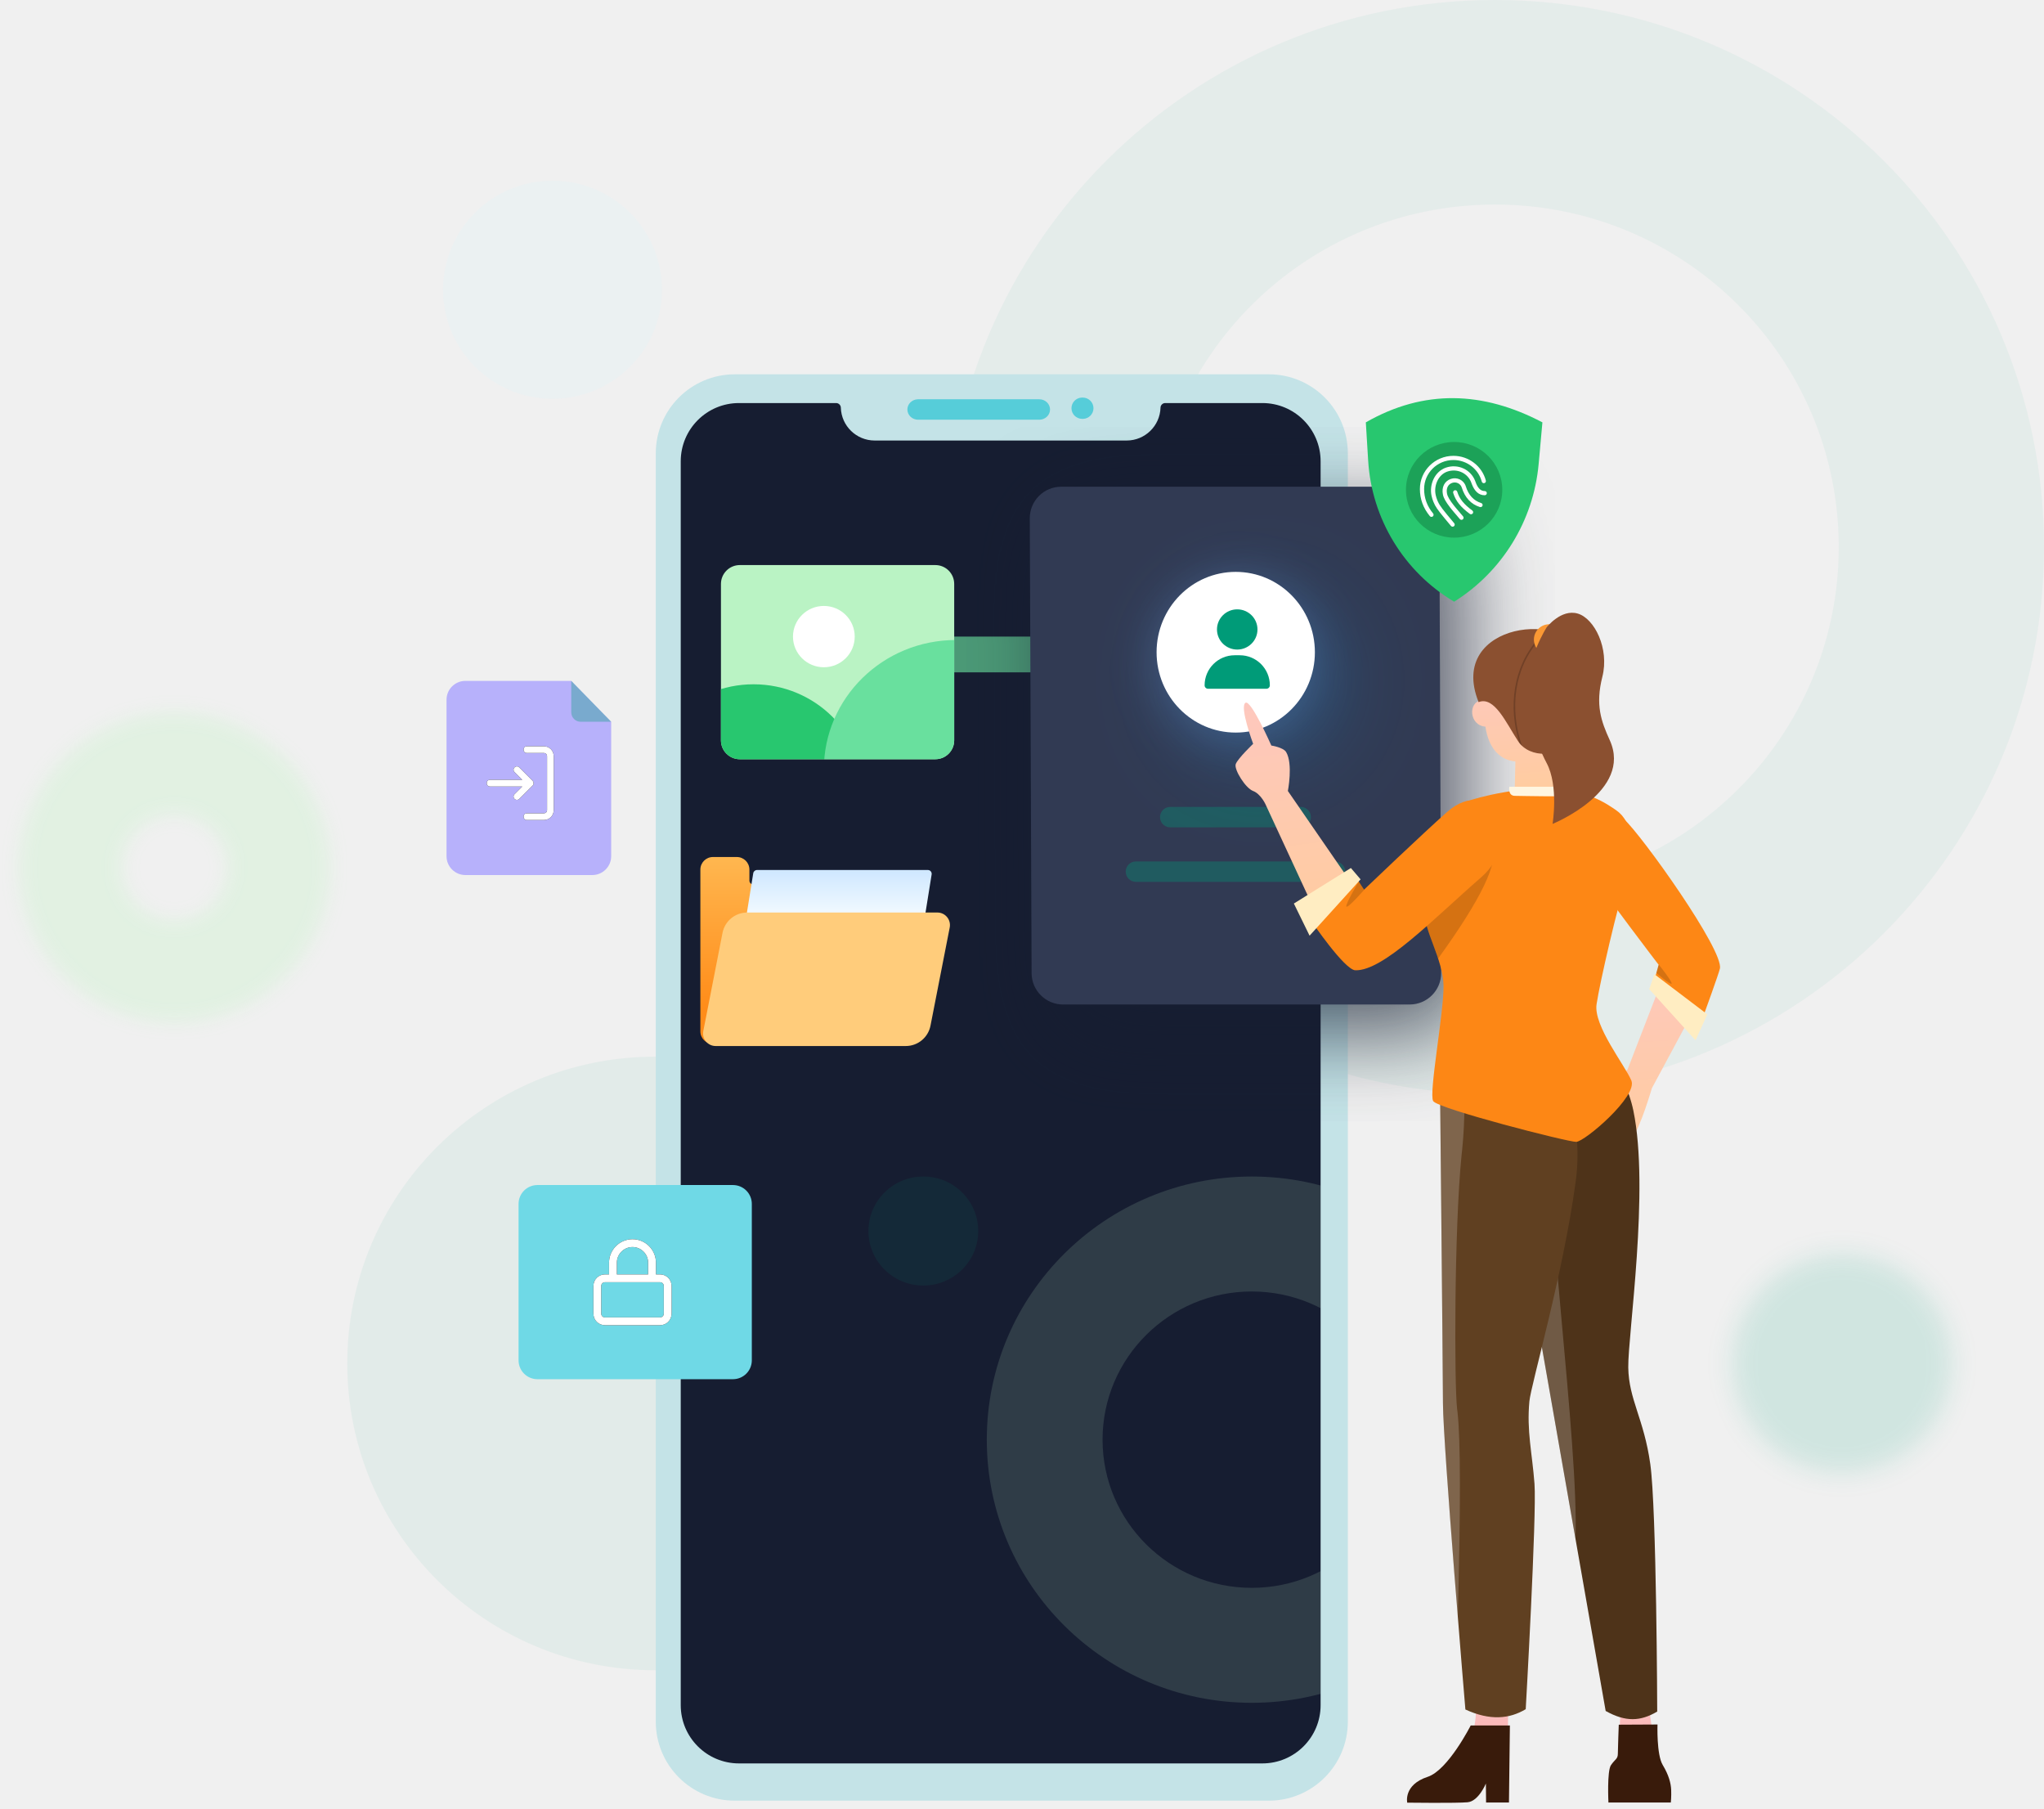
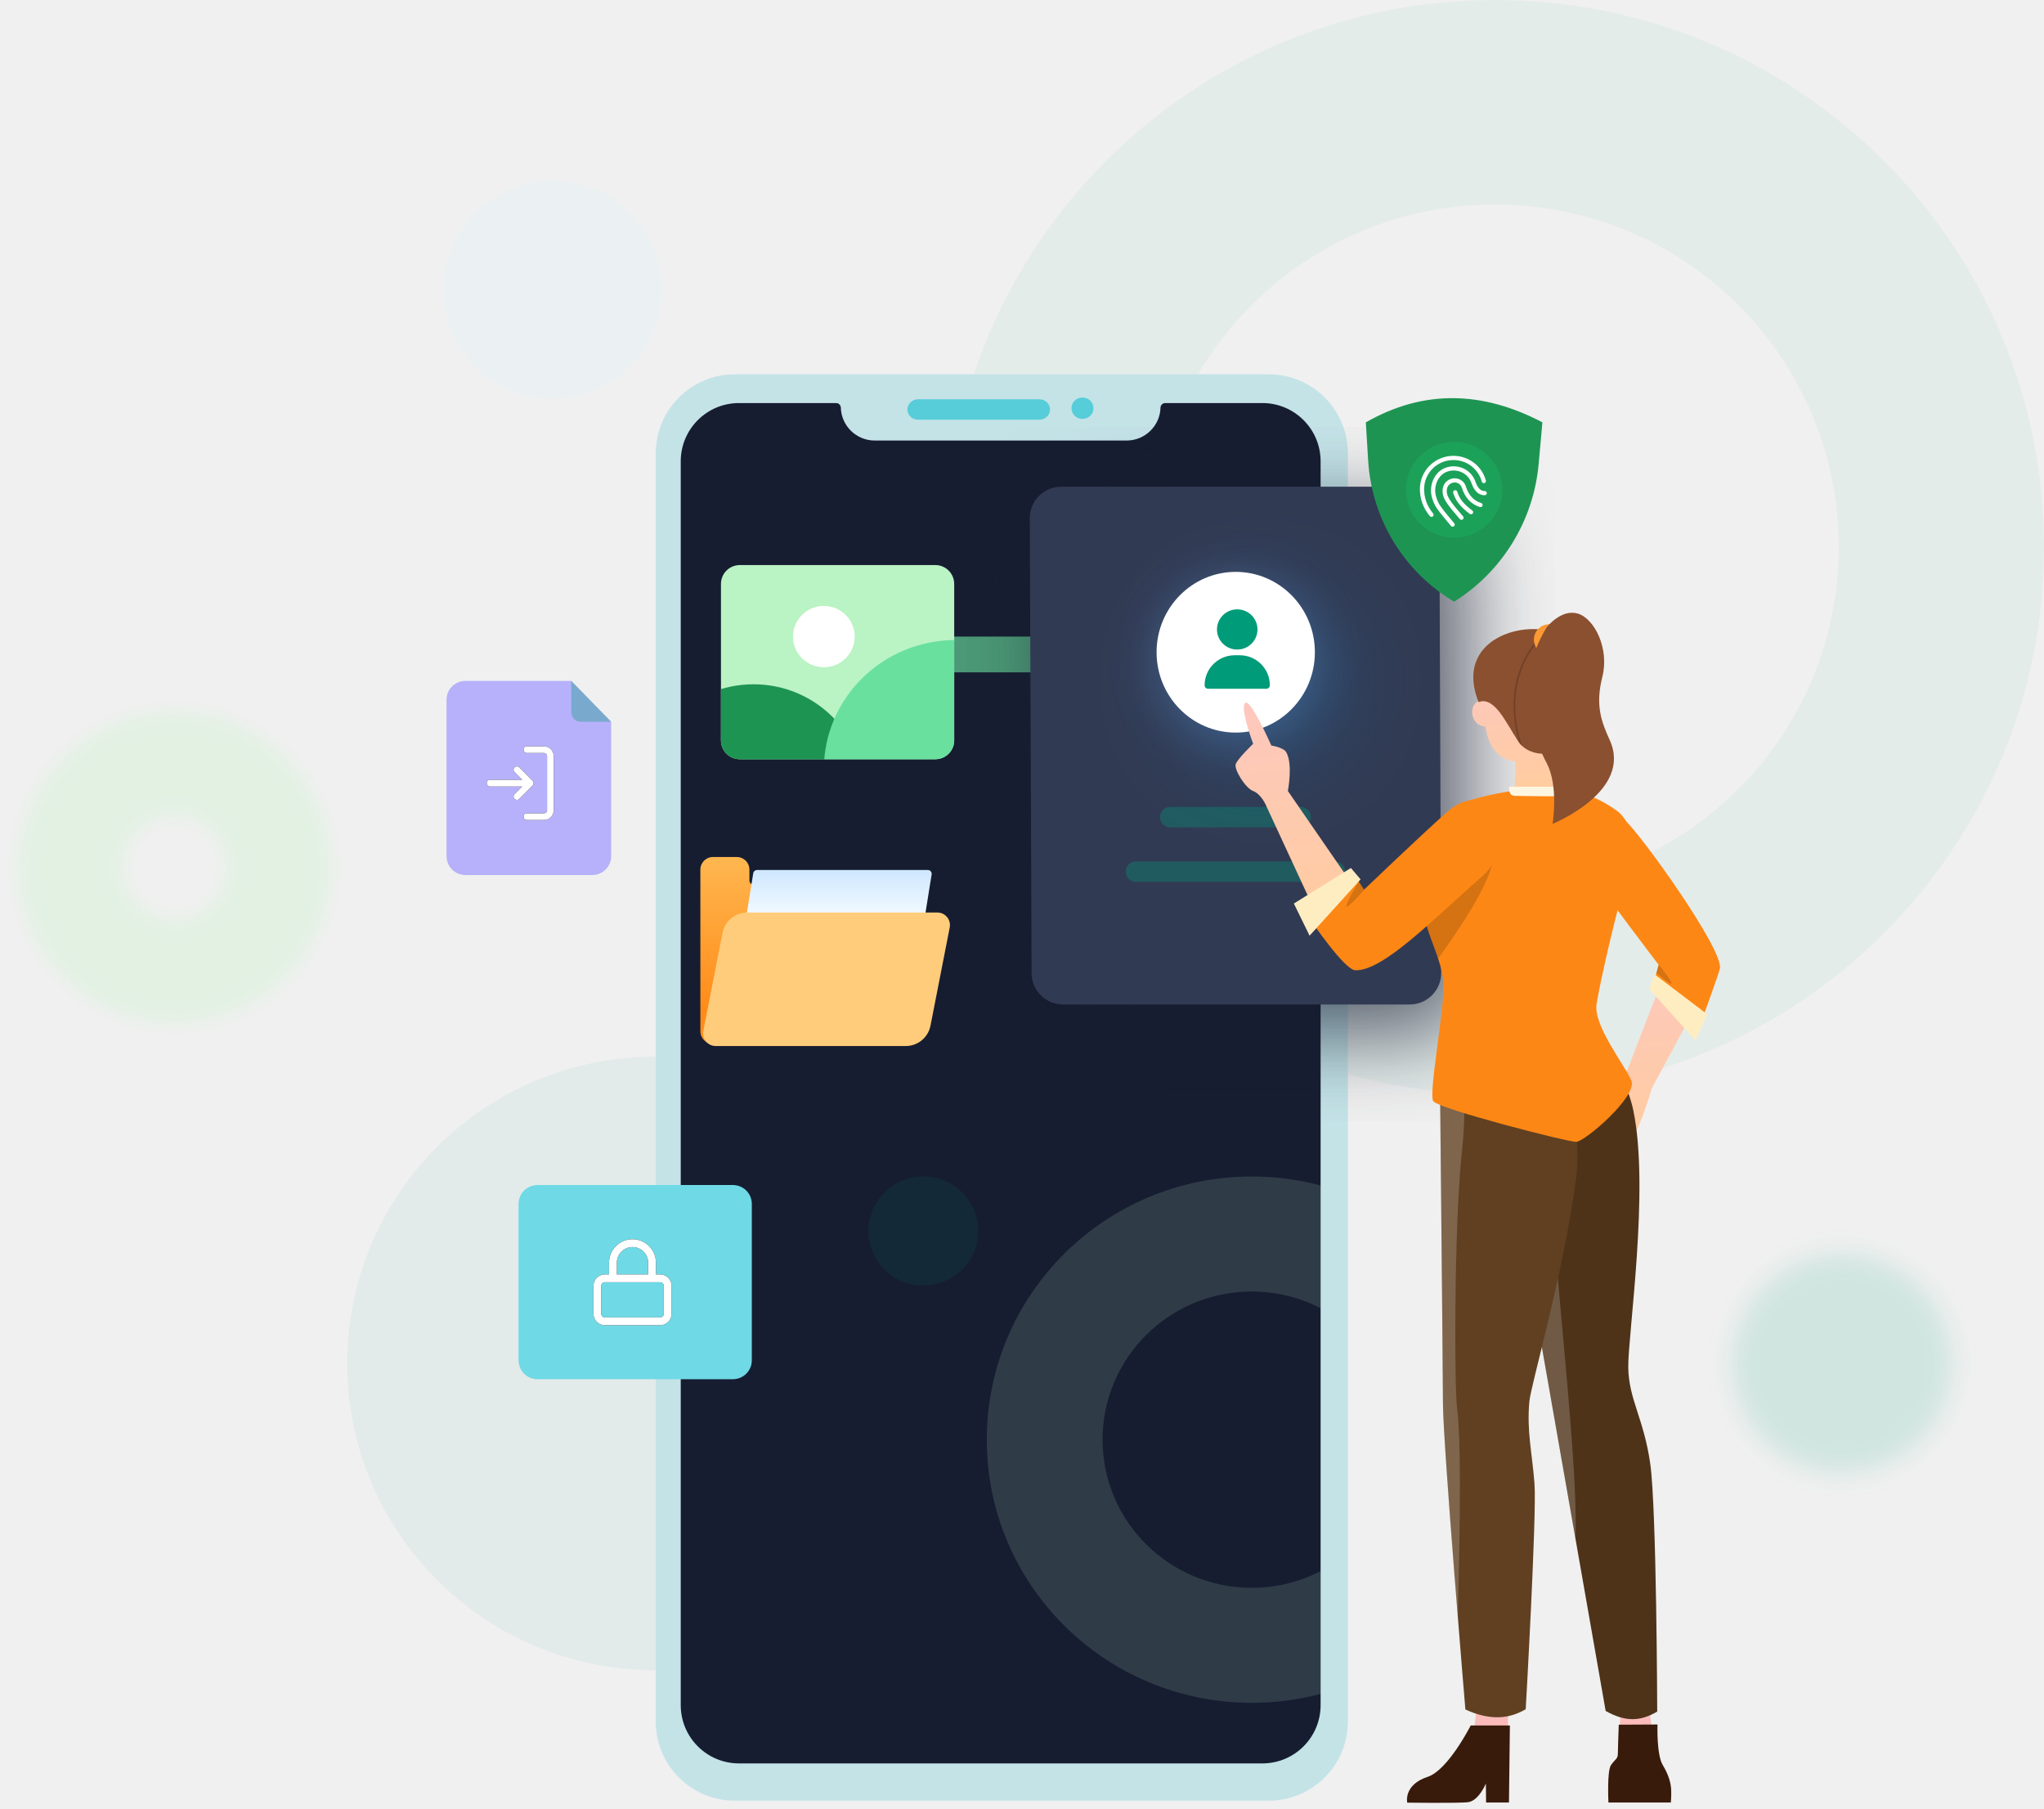
<svg xmlns="http://www.w3.org/2000/svg" width="650" height="575" viewBox="0 0 650 575" fill="none">
  <g id="Illustration">
    <g id="Shape">
      <path id="Oval" opacity="0.053" fill-rule="evenodd" clip-rule="evenodd" d="M650 173.93C650 77.871 571.829 0 475.402 0C378.974 0 300.804 77.871 300.804 173.93C300.804 269.988 378.974 347.859 475.402 347.859C571.829 347.859 650 269.988 650 173.93ZM366.074 173.93C366.074 113.781 415.022 65.02 475.402 65.02C535.782 65.02 584.729 113.781 584.729 173.93C584.729 234.078 535.782 282.839 475.402 282.839C415.022 282.839 366.074 234.078 366.074 173.93Z" fill="#009B78" />
      <g id="Oval_2" opacity="0.141" filter="url(#filter0_f)">
        <path fill-rule="evenodd" clip-rule="evenodd" d="M104.993 275.795C104.993 248.563 82.833 226.488 55.497 226.488C28.16 226.488 6 248.563 6 275.795C6 303.027 28.16 325.102 55.497 325.102C82.833 325.102 104.993 303.027 104.993 275.795ZM38.635 275.795C38.635 266.518 46.184 258.998 55.497 258.998C64.809 258.998 72.358 266.518 72.358 275.795C72.358 285.072 64.809 292.592 55.497 292.592C46.184 292.592 38.635 285.072 38.635 275.795Z" fill="#8BF78F" />
      </g>
      <ellipse id="Oval_3" cx="208.338" cy="433.469" rx="97.905" ry="97.531" fill="#009B78" fill-opacity="0.061" />
      <ellipse id="Oval_4" opacity="0.141" cx="175.702" cy="92.112" rx="34.811" ry="34.678" fill="#CEF5FF" />
      <g id="Oval_5" filter="url(#filter1_f)">
        <ellipse cx="585.818" cy="433.469" rx="34.811" ry="34.678" fill="#009B78" fill-opacity="0.136" />
      </g>
    </g>
    <g id="File Organizer">
      <g id="Phone3">
        <path id="Rectangle" fill-rule="evenodd" clip-rule="evenodd" d="M208.539 144.137C208.539 130.254 219.793 119 233.676 119H403.481C417.364 119 428.618 130.254 428.618 144.137V547.336C428.618 561.218 417.364 572.473 403.481 572.473H233.676C219.793 572.473 208.539 561.218 208.539 547.336V144.137Z" fill="#C4E3E7" />
        <g id="Group 48">
          <path id="Rectangle_2" fill-rule="evenodd" clip-rule="evenodd" d="M216.477 146.66C216.477 136.431 224.769 128.138 234.999 128.138H265.888C266.701 128.138 267.366 128.784 267.39 129.597V129.597C267.559 135.419 272.328 140.051 278.153 140.051H358.284C364.108 140.051 368.877 135.419 369.047 129.597V129.597C369.07 128.784 369.736 128.138 370.548 128.138H401.438C411.667 128.138 419.96 136.431 419.96 146.66V542.105C419.96 552.334 411.667 560.627 401.438 560.627H234.999C224.769 560.627 216.477 552.334 216.477 542.105V146.66Z" fill="#161D31" />
          <mask id="mask0" mask-type="alpha" maskUnits="userSpaceOnUse" x="216" y="128" width="204" height="433">
            <path id="Rectangle_3" fill-rule="evenodd" clip-rule="evenodd" d="M216.477 146.66C216.477 136.431 224.769 128.138 234.999 128.138H265.888C266.701 128.138 267.366 128.784 267.39 129.597V129.597C267.559 135.419 272.328 140.051 278.153 140.051H358.284C364.108 140.051 368.877 135.419 369.047 129.597V129.597C369.07 128.784 369.736 128.138 370.548 128.138H401.438C411.667 128.138 419.96 136.431 419.96 146.66V542.105C419.96 552.334 411.667 560.627 401.438 560.627H234.999C224.769 560.627 216.477 552.334 216.477 542.105V146.66Z" fill="white" />
          </mask>
          <g mask="url(#mask0)">
            <ellipse id="Oval_6" opacity="0.099" cx="293.623" cy="391.368" rx="17.453" ry="17.328" fill="#009B78" />
            <path id="Oval_7" opacity="0.141" fill-rule="evenodd" clip-rule="evenodd" d="M398.068 374.04C444.606 374.04 482.333 411.496 482.333 457.7C482.333 503.904 444.606 541.359 398.068 541.359C351.53 541.359 313.803 503.904 313.803 457.7C313.803 411.496 351.53 374.04 398.068 374.04ZM398.068 410.59C371.862 410.59 350.618 431.682 350.618 457.7C350.618 483.717 371.862 504.809 398.068 504.809C424.274 504.809 445.518 483.717 445.518 457.7C445.518 431.682 424.274 410.59 398.068 410.59Z" fill="#C8F5D0" />
            <path id="Rectangle_4" fill-rule="evenodd" clip-rule="evenodd" d="M241.264 208.075C241.264 204.934 243.809 202.389 246.949 202.389H391.019C394.159 202.389 396.704 204.934 396.704 208.075V208.075C396.704 211.215 394.159 213.76 391.019 213.76H246.949C243.809 213.76 241.264 211.215 241.264 208.075V208.075Z" fill="#68DE9E" fill-opacity="0.642" />
          </g>
        </g>
        <path id="Path" d="M330.508 126.939C332.39 126.939 333.916 128.394 333.916 130.188C333.916 131.942 332.457 133.372 330.632 133.435L330.508 133.437H291.962C290.08 133.437 288.554 131.982 288.554 130.188C288.554 128.433 290.013 127.004 291.838 126.941L291.962 126.939H330.508Z" fill="#56CDD9" />
        <path id="Path_2" d="M344.322 126.397C346.205 126.397 347.731 127.913 347.731 129.782C347.731 131.609 346.272 133.099 344.447 133.164L344.322 133.166H344.143C342.261 133.166 340.734 131.651 340.734 129.782C340.734 127.954 342.193 126.465 344.018 126.4L344.143 126.397H344.322Z" fill="#56CDD9" />
      </g>
      <g id="Icon54">
        <g id="Group 37">
          <path id="Rectangle_5" fill-rule="evenodd" clip-rule="evenodd" d="M222.72 276.463C222.72 274.254 224.511 272.463 226.72 272.463L234.313 272.463C236.523 272.463 238.313 274.254 238.313 276.463V279.966C238.313 280.639 238.859 281.185 239.533 281.185H289.542C291.751 281.185 293.542 282.976 293.542 285.185V327.883C293.542 330.092 291.751 331.883 289.542 331.883H226.72C224.511 331.883 222.72 330.092 222.72 327.883V276.463Z" fill="url(#paint0_linear)" />
          <path id="Rectangle_6" fill-rule="evenodd" clip-rule="evenodd" d="M239.536 277.616C239.631 277.025 240.141 276.59 240.739 276.59H295.061C295.812 276.59 296.384 277.261 296.265 278.003L288.105 328.794C288.01 329.385 287.5 329.82 286.901 329.82H232.579C231.829 329.82 231.256 329.149 231.375 328.408L239.536 277.616Z" fill="url(#paint1_linear)" />
          <path id="Rectangle_7" fill-rule="evenodd" clip-rule="evenodd" d="M298.086 290.108C300.604 290.108 302.496 292.406 302.012 294.877L295.899 326.091C295.163 329.845 291.873 332.554 288.048 332.554H227.579C225.061 332.554 223.17 330.256 223.654 327.785L229.767 296.57C230.502 292.816 233.792 290.108 237.617 290.108L298.086 290.108Z" fill="#FFCC7B" />
        </g>
      </g>
      <g id="Group 28">
        <path id="Rectangle_8" fill-rule="evenodd" clip-rule="evenodd" d="M142 222.468C142 219.154 144.686 216.468 148 216.468H181.667L194.359 229.463V272.197C194.359 275.511 191.673 278.197 188.359 278.197H148C144.686 278.197 142 275.511 142 272.197V222.468Z" fill="#B7B1FB" />
        <g id="Icon">
          <path id="Mask" fill-rule="evenodd" clip-rule="evenodd" d="M176.099 257.505V240.458C176.099 238.647 174.714 237.262 172.903 237.262H167.575C166.935 237.262 166.509 237.688 166.509 238.327C166.509 238.966 166.935 239.393 167.575 239.393H172.903C173.542 239.393 173.968 239.819 173.968 240.458V257.505C173.968 258.144 173.542 258.57 172.903 258.57H167.575C166.935 258.57 166.509 258.996 166.509 259.636C166.509 260.275 166.935 260.701 167.575 260.701H172.903C174.714 260.701 176.099 259.316 176.099 257.505ZM169.599 248.555C169.706 248.875 169.706 249.194 169.599 249.408C169.599 249.514 169.493 249.621 169.386 249.727L165.124 253.989C164.91 254.202 164.591 254.308 164.378 254.308C164.165 254.308 163.845 254.202 163.632 253.989C163.205 253.563 163.205 252.923 163.632 252.497L166.083 250.047H155.853C155.213 250.047 154.787 249.621 154.787 248.981C154.787 248.342 155.213 247.916 155.853 247.916H166.083L163.632 245.465C163.205 245.039 163.205 244.4 163.632 243.974C164.058 243.548 164.697 243.548 165.124 243.974L169.386 248.236C169.439 248.289 169.466 248.342 169.493 248.395C169.519 248.449 169.546 248.502 169.599 248.555Z" fill="black" />
          <mask id="mask1" mask-type="alpha" maskUnits="userSpaceOnUse" x="154" y="237" width="23" height="24">
            <path id="Mask_2" fill-rule="evenodd" clip-rule="evenodd" d="M176.099 257.505V240.458C176.099 238.647 174.714 237.262 172.903 237.262H167.575C166.935 237.262 166.509 237.688 166.509 238.327C166.509 238.966 166.935 239.393 167.575 239.393H172.903C173.542 239.393 173.968 239.819 173.968 240.458V257.505C173.968 258.144 173.542 258.57 172.903 258.57H167.575C166.935 258.57 166.509 258.996 166.509 259.636C166.509 260.275 166.935 260.701 167.575 260.701H172.903C174.714 260.701 176.099 259.316 176.099 257.505ZM169.599 248.555C169.706 248.875 169.706 249.194 169.599 249.408C169.599 249.514 169.493 249.621 169.386 249.727L165.124 253.989C164.91 254.202 164.591 254.308 164.378 254.308C164.165 254.308 163.845 254.202 163.632 253.989C163.205 253.563 163.205 252.923 163.632 252.497L166.083 250.047H155.853C155.213 250.047 154.787 249.621 154.787 248.981C154.787 248.342 155.213 247.916 155.853 247.916H166.083L163.632 245.465C163.205 245.039 163.205 244.4 163.632 243.974C164.058 243.548 164.697 243.548 165.124 243.974L169.386 248.236C169.439 248.289 169.466 248.342 169.493 248.395C169.519 248.449 169.546 248.502 169.599 248.555Z" fill="white" />
          </mask>
          <g mask="url(#mask1)">
            <g id="Icon Color">
              <rect id="ð¨ Icon Color" x="152.656" y="236.196" width="25.575" height="25.57" fill="white" />
            </g>
          </g>
        </g>
        <path id="Path_3" opacity="0.34" d="M194.358 229.463H184.666C183.009 229.463 181.666 228.12 181.666 226.463V216.468L194.358 229.463Z" fill="#009B78" />
      </g>
      <g id="Group">
        <path id="Rectangle_9" fill-rule="evenodd" clip-rule="evenodd" d="M164.907 382.748C164.907 379.434 167.594 376.748 170.907 376.748H233.082C236.396 376.748 239.082 379.434 239.082 382.748V432.477C239.082 435.791 236.396 438.477 233.082 438.477H170.907C167.594 438.477 164.907 435.791 164.907 432.477V382.748Z" fill="#6FD9E6" />
        <g id="Icon_2">
          <path id="Mask_3" fill-rule="evenodd" clip-rule="evenodd" d="M209.841 405.159H208.598V401.43C208.598 397.328 205.241 393.972 201.138 393.972C197.036 393.972 193.679 397.328 193.679 401.43V405.159H192.436C190.322 405.159 188.706 406.774 188.706 408.888V417.589C188.706 419.702 190.322 421.317 192.436 421.317H209.841C211.954 421.317 213.57 419.702 213.57 417.589V408.888C213.57 406.774 211.954 405.159 209.841 405.159ZM196.165 401.43C196.165 398.695 198.403 396.458 201.138 396.458C203.873 396.458 206.111 398.695 206.111 401.43V405.159H196.165V401.43ZM209.841 418.831C210.587 418.831 211.084 418.334 211.084 417.589V408.888C211.084 408.142 210.587 407.645 209.841 407.645H192.436C191.69 407.645 191.192 408.142 191.192 408.888V417.589C191.192 418.334 191.69 418.831 192.436 418.831H209.841Z" fill="black" />
          <mask id="mask2" mask-type="alpha" maskUnits="userSpaceOnUse" x="188" y="393" width="26" height="29">
            <path id="Mask_4" fill-rule="evenodd" clip-rule="evenodd" d="M209.841 405.159H208.598V401.43C208.598 397.328 205.241 393.972 201.138 393.972C197.036 393.972 193.679 397.328 193.679 401.43V405.159H192.436C190.322 405.159 188.706 406.774 188.706 408.888V417.589C188.706 419.702 190.322 421.317 192.436 421.317H209.841C211.954 421.317 213.57 419.702 213.57 417.589V408.888C213.57 406.774 211.954 405.159 209.841 405.159ZM196.165 401.43C196.165 398.695 198.403 396.458 201.138 396.458C203.873 396.458 206.111 398.695 206.111 401.43V405.159H196.165V401.43ZM209.841 418.831C210.587 418.831 211.084 418.334 211.084 417.589V408.888C211.084 408.142 210.587 407.645 209.841 407.645H192.436C191.69 407.645 191.192 408.142 191.192 408.888V417.589C191.192 418.334 191.69 418.831 192.436 418.831H209.841Z" fill="white" />
          </mask>
          <g mask="url(#mask2)">
            <g id="Icon Color_2">
              <rect id="ð¨ Icon Color_2" x="186.22" y="392.729" width="29.837" height="29.832" fill="white" />
            </g>
          </g>
        </g>
      </g>
      <g id="Group 34">
        <path id="Rectangle_10" d="M229.265 185.646C229.265 182.333 231.951 179.646 235.265 179.646H297.44C300.754 179.646 303.44 182.333 303.44 185.646V235.376C303.44 238.69 300.754 241.376 297.44 241.376H235.265C231.951 241.376 229.265 238.69 229.265 235.376V185.646Z" fill="#BAF3C4" />
        <mask id="mask3" mask-type="alpha" maskUnits="userSpaceOnUse" x="229" y="179" width="75" height="63">
          <path id="Rectangle_11" d="M229.265 185.646C229.265 182.333 231.951 179.646 235.265 179.646H297.44C300.754 179.646 303.44 182.333 303.44 185.646V235.376C303.44 238.69 300.754 241.376 297.44 241.376H235.265C231.951 241.376 229.265 238.69 229.265 235.376V185.646Z" fill="white" />
        </mask>
        <g mask="url(#mask3)">
          <ellipse id="Oval_8" cx="261.989" cy="202.389" rx="9.817" ry="9.747" fill="white" />
-           <ellipse id="Oval_9" cx="239.627" cy="252.747" rx="35.451" ry="35.197" fill="#28C76F" />
+           <ellipse id="Oval_9" cx="239.627" cy="252.747" rx="35.451" ry="35.197" fill="#1E9453" />
          <ellipse id="Oval_10" cx="303.986" cy="244.625" rx="41.996" ry="41.153" fill="#69E09E" />
        </g>
      </g>
      <g id="Group 23">
        <g id="Rectangle_12" filter="url(#filter2_d)">
          <path fill-rule="evenodd" clip-rule="evenodd" d="M327.477 164.778C327.455 159.239 331.939 154.738 337.477 154.738H447.72C453.227 154.738 457.698 159.191 457.72 164.698L458.295 309.31C458.317 314.848 453.833 319.35 448.295 319.35H338.052C332.545 319.35 328.074 314.897 328.052 309.39L327.477 164.778Z" fill="#313A53" />
        </g>
        <path id="Rectangle_13" opacity="0.34" d="M368.889 259.786C368.889 257.992 370.343 256.537 372.138 256.537H413.635C415.43 256.537 416.884 257.992 416.884 259.786V259.786C416.884 261.581 415.43 263.035 413.635 263.035H372.138C370.343 263.035 368.889 261.581 368.889 259.786V259.786Z" fill="#009B78" />
        <path id="Rectangle_14" opacity="0.34" d="M357.98 277.114C357.98 275.32 359.435 273.865 361.229 273.865H424.543C426.338 273.865 427.792 275.32 427.792 277.114V277.114C427.792 278.908 426.338 280.363 424.543 280.363H361.229C359.435 280.363 357.98 278.908 357.98 277.114V277.114Z" fill="#009B78" />
        <g id="Icon8">
          <g id="Oval_11" filter="url(#filter3_dd)">
            <ellipse cx="392.968" cy="207.357" rx="25.17" ry="25.545" fill="white" />
          </g>
          <g id="Group 70">
            <path id="Combined Shape" fill-rule="evenodd" clip-rule="evenodd" d="M393.443 206.51C396.999 206.51 399.882 203.648 399.882 200.117C399.882 196.587 396.999 193.725 393.443 193.725C389.887 193.725 387.004 196.587 387.004 200.117C387.004 203.648 389.887 206.51 393.443 206.51ZM392.631 208.32C387.35 208.32 383.069 212.601 383.069 217.881C383.069 218.485 383.559 218.974 384.162 218.974H402.724C403.327 218.974 403.817 218.485 403.817 217.881C403.817 212.601 399.536 208.32 394.255 208.32H392.631Z" fill="#009B78" />
          </g>
        </g>
      </g>
      <g id="Wom3.5">
        <g id="RArm">
          <path id="Path_4" fill-rule="evenodd" clip-rule="evenodd" d="M517.545 340.072C517.545 340.072 505.347 352.052 506.095 353.223C506.843 354.403 512.99 351.663 512.99 351.663C512.99 351.663 505.321 364.247 506.899 365.214C508.476 366.181 516.545 364.223 519.019 361.629C521.494 359.035 525.312 345.945 525.312 345.945L543.865 311.45L530.41 306.827L517.545 340.072Z" fill="url(#paint2_linear)" />
          <path id="Path_5" fill-rule="evenodd" clip-rule="evenodd" d="M505.088 276.306C510.211 284.208 527.455 306.729 527.455 306.729L526.198 311.222L542.045 322.008C542.045 322.008 546.547 309.66 546.938 307.923C548.226 302.193 522.192 265.626 516.362 260.342C507.184 252.022 497.26 264.229 505.088 276.306Z" fill="#FD8715" />
          <path id="Path_6" fill-rule="evenodd" clip-rule="evenodd" d="M531.576 312.707C531.872 312.135 527.48 306.648 527.48 306.648L526.736 309.316C526.736 309.316 531.281 313.28 531.576 312.707Z" fill="black" fill-opacity="0.16" />
          <path id="Path 70" fill-rule="evenodd" clip-rule="evenodd" d="M526.1 309.714L542.936 322.479L539.184 330.734L524.464 314.478L526.1 309.714Z" fill="#FFEDC2" />
        </g>
        <g id="RLeg">
          <path id="Path_7" fill-rule="evenodd" clip-rule="evenodd" d="M515.472 542.024L514.537 557.842L526.524 558.152L524.271 542.024H515.472Z" fill="url(#paint3_linear)" />
          <path id="Path_8" fill-rule="evenodd" clip-rule="evenodd" d="M527.092 548.256C527.092 548.256 526.756 557.782 528.743 561.108C530.743 564.433 531.348 567.012 531.437 569.001C531.531 571.133 531.328 573.065 531.328 573.065H511.488C511.488 573.065 510.991 563.042 512.305 561.152C513.619 559.263 514.481 559.23 514.481 557.56C514.492 555.89 514.776 548.318 514.776 548.318L527.092 548.256Z" fill="#391B0B" />
          <path id="Path_9" fill-rule="evenodd" clip-rule="evenodd" d="M473.239 330.841L504.336 327.485L504.793 327.906C507.009 330.003 516.641 339.739 519.408 353.048C524.633 378.173 517.64 424.578 517.795 434.753C517.943 444.929 522.786 451.069 524.799 465.456C526.811 479.843 527.001 544.143 527.001 544.143C521.665 547.283 516.97 547.507 510.607 543.955L473.239 330.841Z" fill="#4E3319" />
          <path id="Path_10" fill-rule="evenodd" clip-rule="evenodd" d="M501.016 489.256L473.239 330.841L490.529 328.975C491.299 384.008 502.052 458.397 501.016 489.256Z" fill="white" fill-opacity="0.192" />
        </g>
        <g id="LLeg">
          <path id="Path_11" fill-rule="evenodd" clip-rule="evenodd" d="M479.609 540.361L469.387 540.526C469.387 540.526 470.059 551.06 466.128 554.628L465.913 554.815C461.168 558.764 479.476 557.339 479.476 557.339L479.609 540.361Z" fill="url(#paint4_linear)" />
          <path id="Path_12" fill-rule="evenodd" clip-rule="evenodd" d="M480.151 548.573L479.857 573.056L472.578 573.061L472.515 567.028C472.515 567.028 470.219 572.653 466.71 572.978C463.191 573.303 447.509 573.104 447.509 573.104C447.509 573.104 446.206 567.456 454.012 564.891C460.505 562.759 467.684 548.573 467.684 548.573H480.151Z" fill="#391B0B" />
          <path id="Path_13" fill-rule="evenodd" clip-rule="evenodd" d="M457.814 333.019L492.733 331.844L492.994 332.323C494.688 335.514 503.972 354.195 501.106 375.428C497.082 405.232 486.853 440.171 486.352 445.509C485.459 455.025 487.245 461.915 487.977 471.744C488.709 481.573 485.185 543.391 485.185 543.391C480.003 546.485 473.837 547.092 465.998 543.484C465.998 543.484 458.921 459.518 458.869 446.229C458.817 432.941 457.814 333.019 457.814 333.019Z" fill="#604021" />
          <path id="Path_14" fill-rule="evenodd" clip-rule="evenodd" d="M465 365.255L464.768 367.463C462.441 390.748 462.458 440.198 463.36 447.824L463.483 448.807C464.483 457.412 464.515 479.26 463.58 514.35L462.364 499.208C460.058 470.072 458.893 452.412 458.869 446.229L458.827 439.83C458.626 413.956 457.814 333.018 457.814 333.018L465.179 332.771C465.966 345.547 465.906 356.375 465 365.255Z" fill="white" fill-opacity="0.192" />
        </g>
        <g id="Head">
          <path id="Path_15" fill-rule="evenodd" clip-rule="evenodd" d="M471.13 222.653C466.834 223.12 467.138 230.619 472.368 231.011C473.437 238.24 477.25 241.684 481.898 242.083L481.64 253.018L502.199 253.006C502.199 253.006 496.41 245.281 496.699 234.706C496.987 224.13 496.505 214.196 496.505 214.196L469.876 214.67L471.13 222.653Z" fill="url(#paint5_linear)" />
          <path id="Path_16" fill-rule="evenodd" clip-rule="evenodd" d="M470.195 223.215C475.199 221.25 478.896 229.709 482.725 235.589C486.554 241.468 496.474 240.469 497.841 235.589C503.017 224.899 507.478 210.367 501.438 209.174C500.587 193.726 459.859 197.373 470.195 223.215Z" fill="#8B5030" />
          <path id="Combined Shape_2" fill-rule="evenodd" clip-rule="evenodd" d="M498.141 203.079H489.281H489.169L489.095 203.162C481.246 211.86 479.5 224.681 483.191 236.235C483.447 236.556 483.724 236.853 484.017 237.126C479.932 225.481 481.513 212.381 489.392 203.579H498.734C498.544 203.406 498.346 203.24 498.141 203.079Z" fill="black" fill-opacity="0.199" />
          <ellipse id="Oval_12" cx="492.697" cy="203.329" rx="4.909" ry="4.873" fill="#FB9934" />
        </g>
        <g id="Body">
          <path id="Path_17" fill-rule="evenodd" clip-rule="evenodd" d="M465.736 255.135C461.149 261.825 453.505 284.53 453.071 289.637C452.583 295.529 458.945 304.915 459.049 313.444C459.142 321.974 454.304 347.658 455.758 350.058C457.2 352.457 498.554 363.079 501.252 363.022C503.939 362.964 520.901 348.507 518.773 343.511C516.633 338.515 506.7 326.099 507.712 319.292C508.712 312.485 514.521 287.36 517.405 278.809C520.278 270.257 519.32 261.279 513.959 257.6C511.305 255.779 504.226 250.606 491.619 250.63C479.012 250.654 466.092 254.617 465.736 255.135Z" fill="#FD8715" />
          <path id="Path 68" fill-rule="evenodd" clip-rule="evenodd" d="M479.971 250.141C479.971 250.141 479.44 253.018 481.763 253.018C484.085 253.018 499.665 253.527 501.774 252.617C503.884 251.708 503.251 250.141 503.251 250.141H479.971Z" fill="#FFF6E1" />
          <path id="Path_18" fill-rule="evenodd" clip-rule="evenodd" d="M459.078 269.604L459.219 269.533C467.714 265.323 472.817 265.137 474.527 268.975C476.738 273.937 471.004 285.858 457.327 304.74C455.448 299.013 452.746 293.553 453.071 289.637C453.322 286.681 455.988 277.832 459.078 269.604Z" fill="black" fill-opacity="0.16" />
        </g>
        <g id="LArm">
          <path id="Path_19" fill-rule="evenodd" clip-rule="evenodd" d="M402.413 255.658C402.413 255.658 400.883 252.36 398.477 251.468C396.072 250.576 392.393 244.665 392.962 242.949C393.531 241.233 398.507 236.473 398.507 236.473C398.507 236.473 394.108 224.753 396.056 223.43C397.777 222.261 404.291 237.023 404.291 237.023C404.291 237.023 408.121 237.596 409.004 239.106C411.232 242.91 409.548 251.468 409.548 251.468L432.156 284.267L421.782 297.472L402.413 255.658Z" fill="url(#paint6_linear)" />
          <path id="Path_20" fill-rule="evenodd" clip-rule="evenodd" d="M460.125 258.201C452.479 264.945 433.777 282.836 433.777 282.836C433.777 282.836 430.999 278.609 430.999 278.609L417.013 292.828C417.013 292.828 427.563 308.364 430.999 308.473C439.95 308.756 455.989 291.976 471.068 278.874C484.588 267.126 474.377 245.631 460.125 258.201Z" fill="#FD8715" />
          <path id="Path_21" fill-rule="evenodd" clip-rule="evenodd" d="M433.832 282.857C433.832 282.857 428.586 288.881 428.153 288.224C427.72 287.567 432.11 280.244 432.11 280.244L433.832 282.857Z" fill="black" fill-opacity="0.16" />
          <path id="Path 69" fill-rule="evenodd" clip-rule="evenodd" d="M432.673 279.567L416.452 297.472L411.454 287.254L429.587 275.957L432.673 279.567Z" fill="#FFEDC2" />
        </g>
        <path id="Path_22" fill-rule="evenodd" clip-rule="evenodd" d="M491.835 199.45C491.835 199.45 496.429 193.51 501.733 195.069C507.037 196.627 511.834 206.18 509.556 215.159C507.29 224.14 509.159 229.262 511.909 235.315C519.295 251.595 493.721 261.933 493.721 261.933C493.721 261.933 495.717 249.869 491.835 242.584C487.838 235.082 485.568 225.461 485.568 219.574C485.568 209.336 491.835 199.45 491.835 199.45Z" fill="#8B5030" />
      </g>
      <g id="Group 39">
-         <path id="Rectangle_15" fill-rule="evenodd" clip-rule="evenodd" d="M434.338 134.277C452.818 123.705 471.55 124.331 490.493 134.277L489.293 147.546C487.666 165.529 477.722 181.716 462.415 191.295V191.295V191.295C446.446 181.783 436.213 164.989 435.08 146.435L434.338 134.277Z" fill="#28C76F" />
+         <path id="Rectangle_15" fill-rule="evenodd" clip-rule="evenodd" d="M434.338 134.277C452.818 123.705 471.55 124.331 490.493 134.277L489.293 147.546C487.666 165.529 477.722 181.716 462.415 191.295V191.295V191.295C446.446 181.783 436.213 164.989 435.08 146.435L434.338 134.277Z" fill="#1E9453" />
        <ellipse id="Oval_13" cx="462.416" cy="155.723" rx="15.315" ry="15.205" fill="#1CA258" />
        <g id="Group 40">
          <path id="Path_23" fill-rule="evenodd" clip-rule="evenodd" d="M462.197 144.922C467.068 144.922 471.284 148.181 472.507 152.778C472.602 153.133 472.388 153.497 472.031 153.591C471.673 153.685 471.306 153.473 471.212 153.118C470.143 149.102 466.456 146.252 462.197 146.252C457.048 146.252 452.875 150.381 452.875 155.472C452.875 158.346 453.824 160.929 455.734 163.247C455.969 163.531 455.927 163.95 455.64 164.183C455.354 164.415 454.932 164.374 454.697 164.089C452.593 161.537 451.535 158.656 451.535 155.472C451.535 149.645 456.309 144.922 462.197 144.922Z" fill="white" />
          <path id="Path_24" fill-rule="evenodd" clip-rule="evenodd" d="M459.827 148.663C463.619 147.367 467.713 149.243 469.112 152.912L469.188 153.122C469.907 155.195 470.885 156.133 472.136 156.117C472.506 156.112 472.81 156.406 472.814 156.774C472.819 157.141 472.523 157.443 472.153 157.447C470.288 157.471 468.903 156.203 468.011 153.807L467.921 153.555C466.843 150.448 463.432 148.838 460.263 149.921C457.41 150.896 455.885 154.344 456.556 157.383C456.686 157.975 456.851 158.506 457.064 159.018L457.255 159.46C457.891 160.856 458.718 161.903 462.454 166.36C462.69 166.643 462.652 167.062 462.367 167.297C462.083 167.532 461.66 167.493 461.423 167.211L459.42 164.808C457.016 161.896 456.473 161.066 455.867 159.626L455.825 159.525C455.582 158.939 455.393 158.334 455.246 157.668C454.441 154.017 456.272 149.879 459.827 148.663Z" fill="white" />
          <path id="Path_25" fill-rule="evenodd" clip-rule="evenodd" d="M461.375 152.255C463.339 151.583 465.512 152.632 466.122 154.593C467.003 157.418 468.623 159.173 471.015 159.927C471.368 160.038 471.563 160.412 471.451 160.762C471.339 161.112 470.962 161.306 470.61 161.195C467.779 160.303 465.847 158.21 464.842 154.986C464.458 153.753 463.07 153.083 461.811 153.513C460.471 153.971 459.808 155.254 460.174 157.01C460.359 157.903 461.094 159.119 462.345 160.703L462.558 160.971C462.734 161.19 462.918 161.414 463.118 161.653L465.271 164.182C465.507 164.465 465.467 164.885 465.182 165.119C464.897 165.353 464.474 165.313 464.238 165.03L462.516 163.012L462.085 162.501C461.881 162.256 461.692 162.026 461.511 161.801L461.077 161.252C459.831 159.642 459.089 158.372 458.861 157.279C458.364 154.891 459.373 152.939 461.375 152.255Z" fill="white" />
          <path id="Path_26" fill-rule="evenodd" clip-rule="evenodd" d="M462.568 155.878C462.922 155.77 463.296 155.968 463.405 156.319C464.127 158.66 465.541 160.321 468.201 162.304C468.497 162.524 468.557 162.941 468.335 163.235C468.113 163.529 467.693 163.588 467.397 163.368C464.531 161.231 462.944 159.368 462.123 156.709C462.015 156.358 462.214 155.986 462.568 155.878Z" fill="white" />
        </g>
      </g>
    </g>
  </g>
  <defs>
    <filter id="filter0_f" x="0.563" y="221.051" width="109.866" height="109.487" filterUnits="userSpaceOnUse" color-interpolation-filters="sRGB">
      <feFlood flood-opacity="0" result="BackgroundImageFix" />
      <feBlend mode="normal" in="SourceGraphic" in2="BackgroundImageFix" result="shape" />
      <feGaussianBlur stdDeviation="2.718" result="effect1_foregroundBlur" />
    </filter>
    <filter id="filter1_f" x="542.852" y="390.637" width="85.931" height="85.665" filterUnits="userSpaceOnUse" color-interpolation-filters="sRGB">
      <feFlood flood-opacity="0" result="BackgroundImageFix" />
      <feBlend mode="normal" in="SourceGraphic" in2="BackgroundImageFix" result="shape" />
      <feGaussianBlur stdDeviation="4.077" result="effect1_foregroundBlur" />
    </filter>
    <filter id="filter2_d" x="307.478" y="135.738" width="186.818" height="220.612" filterUnits="userSpaceOnUse" color-interpolation-filters="sRGB">
      <feFlood flood-opacity="0" result="BackgroundImageFix" />
      <feColorMatrix in="SourceAlpha" type="matrix" values="0 0 0 0 0 0 0 0 0 0 0 0 0 0 0 0 0 0 127 0" />
      <feOffset dx="8" dy="9" />
      <feGaussianBlur stdDeviation="14" />
      <feColorMatrix type="matrix" values="0 0 0 0 0.086 0 0 0 0 0.114 0 0 0 0 0.192 0 0 0 0.7 0" />
      <feBlend mode="normal" in2="BackgroundImageFix" result="effect1_dropShadow" />
      <feBlend mode="normal" in="SourceGraphic" in2="effect1_dropShadow" result="shape" />
    </filter>
    <filter id="filter3_dd" x="347.798" y="162.812" width="106.341" height="107.09" filterUnits="userSpaceOnUse" color-interpolation-filters="sRGB">
      <feFlood flood-opacity="0" result="BackgroundImageFix" />
      <feColorMatrix in="SourceAlpha" type="matrix" values="0 0 0 0 0 0 0 0 0 0 0 0 0 0 0 0 0 0 127 0" />
      <feOffset dx="8" dy="9" />
      <feGaussianBlur stdDeviation="14" />
      <feColorMatrix type="matrix" values="0 0 0 0 0.076 0 0 0 0 0.583 0 0 0 0 0.879 0 0 0 0.229 0" />
      <feBlend mode="normal" in2="BackgroundImageFix" result="effect1_dropShadow" />
      <feColorMatrix in="SourceAlpha" type="matrix" values="0 0 0 0 0 0 0 0 0 0 0 0 0 0 0 0 0 0 127 0" />
      <feOffset dy="2" />
      <feGaussianBlur stdDeviation="7.5" />
      <feColorMatrix type="matrix" values="0 0 0 0 0.504 0 0 0 0 0.7 0 0 0 0 1 0 0 0 0.234 0" />
      <feBlend mode="normal" in2="effect1_dropShadow" result="effect2_dropShadow" />
      <feBlend mode="normal" in="SourceGraphic" in2="effect2_dropShadow" result="shape" />
    </filter>
    <linearGradient id="paint0_linear" x1="299.098" y1="320.699" x2="299.098" y2="251.956" gradientUnits="userSpaceOnUse">
      <stop stop-color="#FF8C19" />
      <stop offset="1" stop-color="#FFC967" />
    </linearGradient>
    <linearGradient id="paint1_linear" x1="290.964" y1="293.294" x2="290.964" y2="261.963" gradientUnits="userSpaceOnUse">
      <stop stop-color="#F8FDFF" />
      <stop offset="1" stop-color="#AAD4FF" />
    </linearGradient>
    <linearGradient id="paint2_linear" x1="502.994" y1="290.908" x2="507.069" y2="361.835" gradientUnits="userSpaceOnUse">
      <stop stop-color="#FDC6C6" />
      <stop offset="1" stop-color="#FFCCA1" />
    </linearGradient>
    <linearGradient id="paint3_linear" x1="512.463" y1="538.098" x2="514.125" y2="557.265" gradientUnits="userSpaceOnUse">
      <stop stop-color="#FDC6C6" />
      <stop offset="1" stop-color="#FAB2B2" />
    </linearGradient>
    <linearGradient id="paint4_linear" x1="462.622" y1="536.167" x2="464.195" y2="556.674" gradientUnits="userSpaceOnUse">
      <stop stop-color="#FDC6C6" />
      <stop offset="1" stop-color="#FAB2B2" />
    </linearGradient>
    <linearGradient id="paint5_linear" x1="462.262" y1="204.745" x2="465.66" y2="250.978" gradientUnits="userSpaceOnUse">
      <stop stop-color="#FDC6C6" />
      <stop offset="1" stop-color="#FFCCA1" />
    </linearGradient>
    <linearGradient id="paint6_linear" x1="386.111" y1="205.324" x2="396.752" y2="292.76" gradientUnits="userSpaceOnUse">
      <stop stop-color="#FDC6C6" />
      <stop offset="1" stop-color="#FFCCA1" />
    </linearGradient>
  </defs>
</svg>
